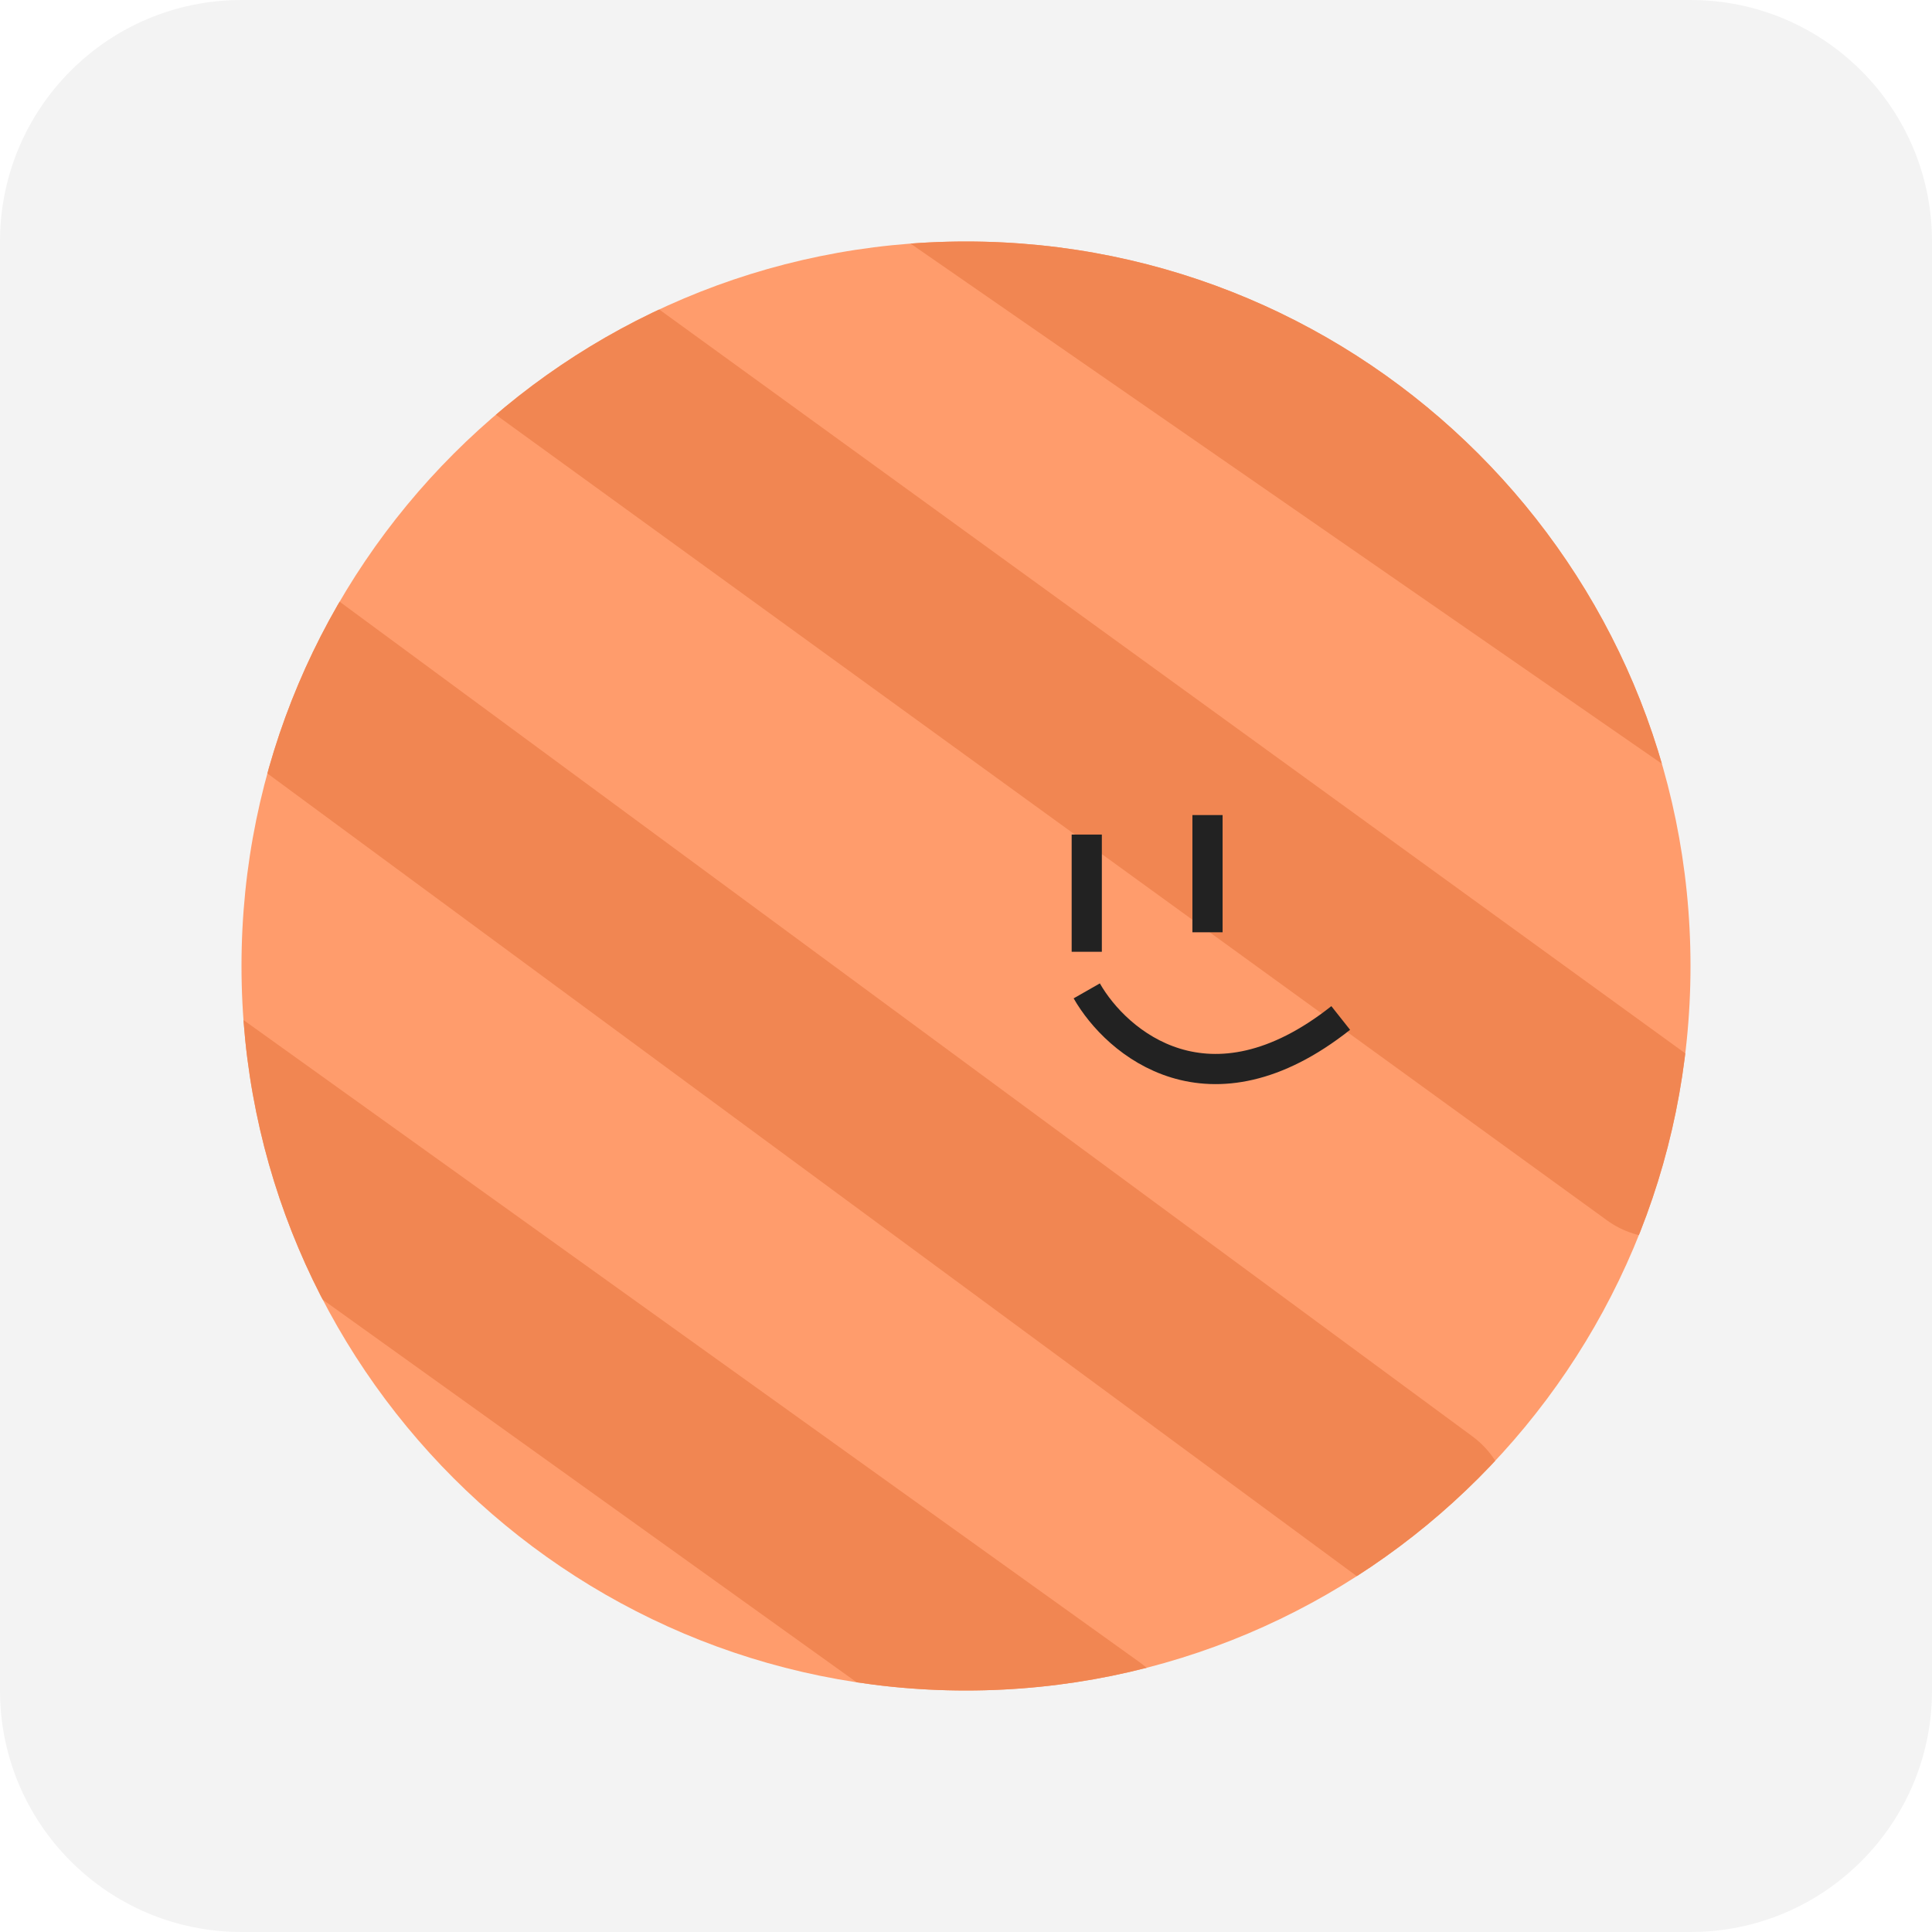
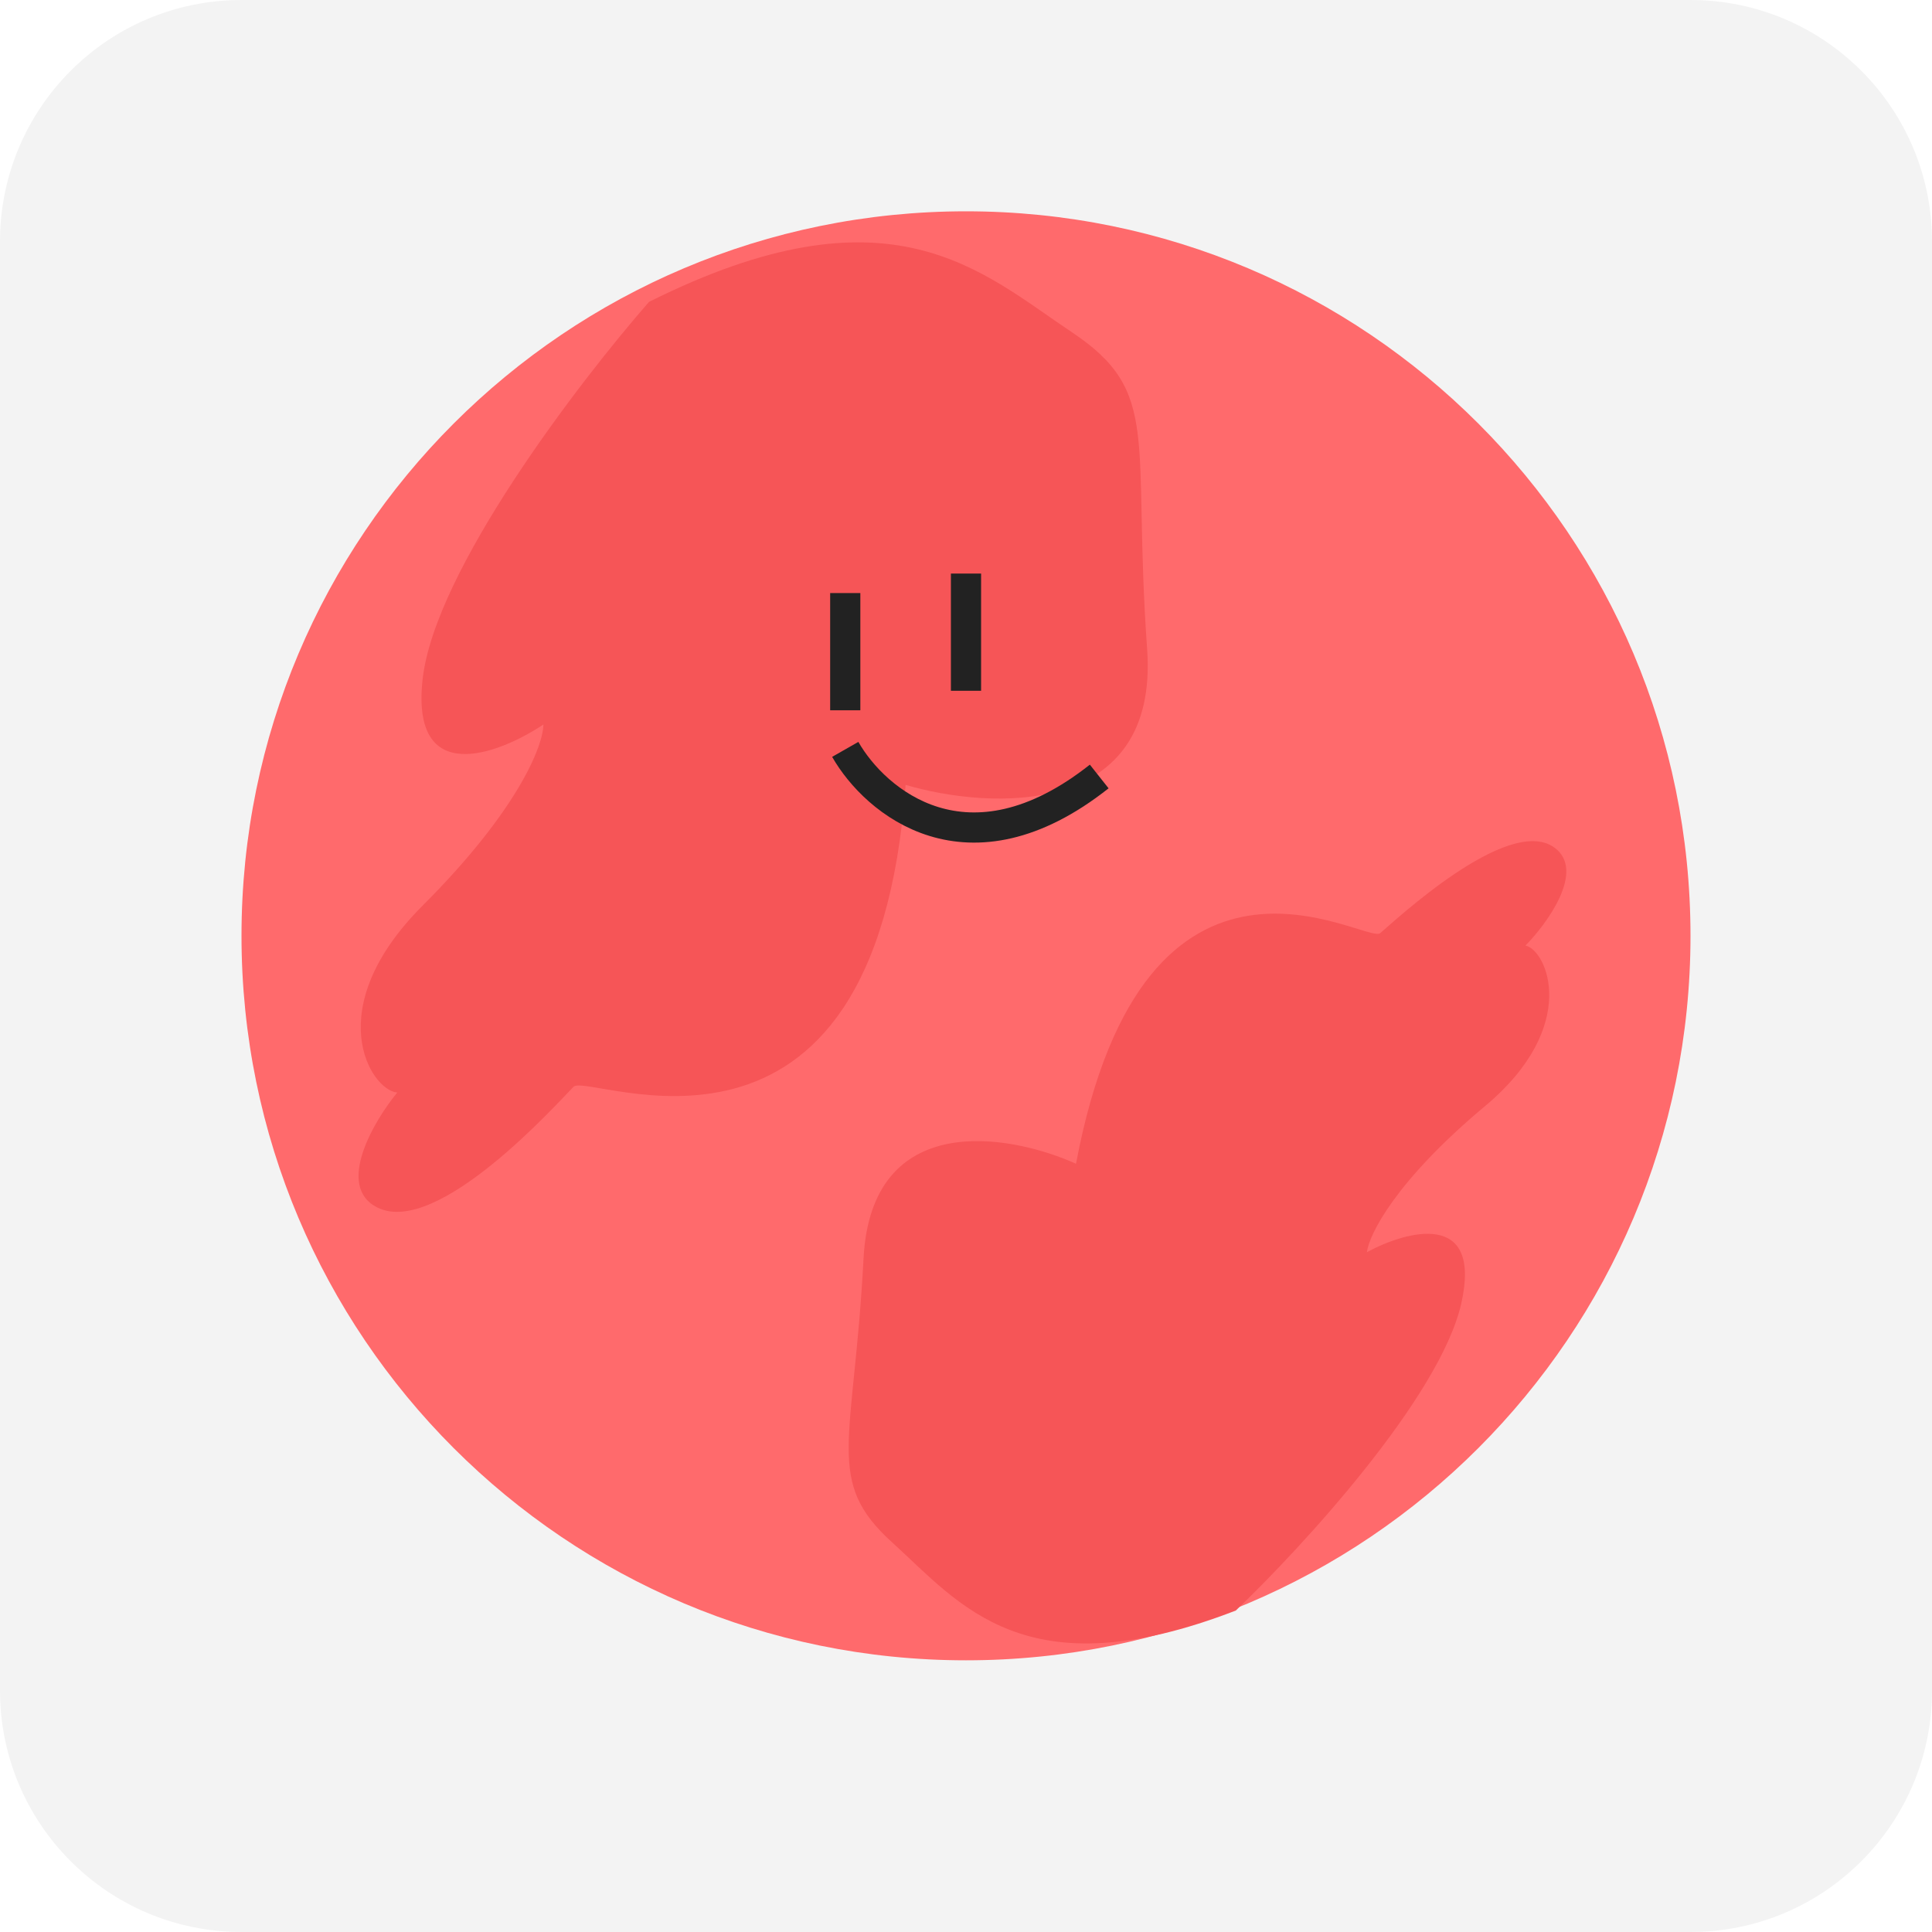
<svg xmlns="http://www.w3.org/2000/svg" width="64" height="64" viewBox="0 0 64 64" fill="none">
  <rect width="64" height="64" rx="8" fill="#F3F3F3" />
-   <path d="M32 56C45.255 56 56 45.255 56 32C56 18.745 45.255 8 32 8C18.745 8 8 18.745 8 32C8 45.255 18.745 56 32 56Z" fill="#FF9C6C" />
-   <mask id="mask0_2380_3683" style="mask-type:alpha" maskUnits="userSpaceOnUse" x="8" y="8" width="48" height="48">
-     <path d="M32 56C45.255 56 56 45.255 56 32C56 18.745 45.255 8 32 8C18.745 8 8 18.745 8 32C8 45.255 18.745 56 32 56Z" fill="#FF9C6C" />
-   </mask>
-   <g mask="url(#mask0_2380_3683)">
-     <path d="M6 36L36 57.5" stroke="#F18652" stroke-width="6" stroke-linecap="round" stroke-linejoin="round" />
-     <path d="M9 22L47 50" stroke="#F18652" stroke-width="6" stroke-linecap="round" stroke-linejoin="round" />
-     <path d="M15 9L55 38" stroke="#F18652" stroke-width="6" stroke-linecap="round" stroke-linejoin="round" />
-     <path d="M31 5L57 23" stroke="#F18652" stroke-width="6" stroke-linecap="round" stroke-linejoin="round" />
-     <path d="M36 27.646V31.529" stroke="#222222" />
-     <path d="M40 27V30.883" stroke="#222222" />
-     <path d="M36 32.824C36.99 34.559 40.058 37.168 44.413 33.722" stroke="#222222" />
-   </g>
+   <path d="M32 55C45.255 55 56 44.255 56 31C56 17.745 45.255 7 32 7C18.745 7 8 17.745 8 31C8 44.255 18.745 55 32 55Z" fill="#FF6A6C" />
+   <path d="M14 22.5C14.4 18.9 19.167 12.667 21.5 10C29.5 6 32.5 9 35.5 11C38.5 13 37.5 14.5 38 21.5C38.4 27.1 32.833 26.833 30 26C29 40 19.5 35.5 19 36C18.5 36.5 14.5 41 12.5 40C11.078 39.289 12.437 37.061 13.161 36.192C12.286 36.123 10.571 33.429 14 30C17.2 26.8 18 24.667 18 24C16.5 25 13.6 26.1 14 22.5Z" fill="#F65557" />
+   <path d="M28 19.646V23.529" stroke="#222222" />
+   <path d="M32 19V22.883" stroke="#222222" />
+   <path d="M28 24.824C28.99 26.559 32.058 29.168 36.413 25.722" stroke="#222222" />
+   <path d="M48.405 43.185C47.699 46.287 43.133 51.255 40.938 53.351C33.953 56.05 31.807 53.137 29.555 51.095C27.303 49.054 28.282 47.844 28.606 41.687C28.866 36.762 33.406 37.544 35.644 38.551C37.934 26.435 45.257 31.299 45.72 30.913C46.183 30.526 49.938 26.995 51.474 28.065C52.566 28.826 51.217 30.635 50.532 31.322C51.242 31.468 52.366 33.988 49.193 36.642C46.231 39.117 45.35 40.9 45.28 41.481C46.616 40.757 49.111 40.084 48.405 43.185Z" fill="#F65557" />
</svg>
